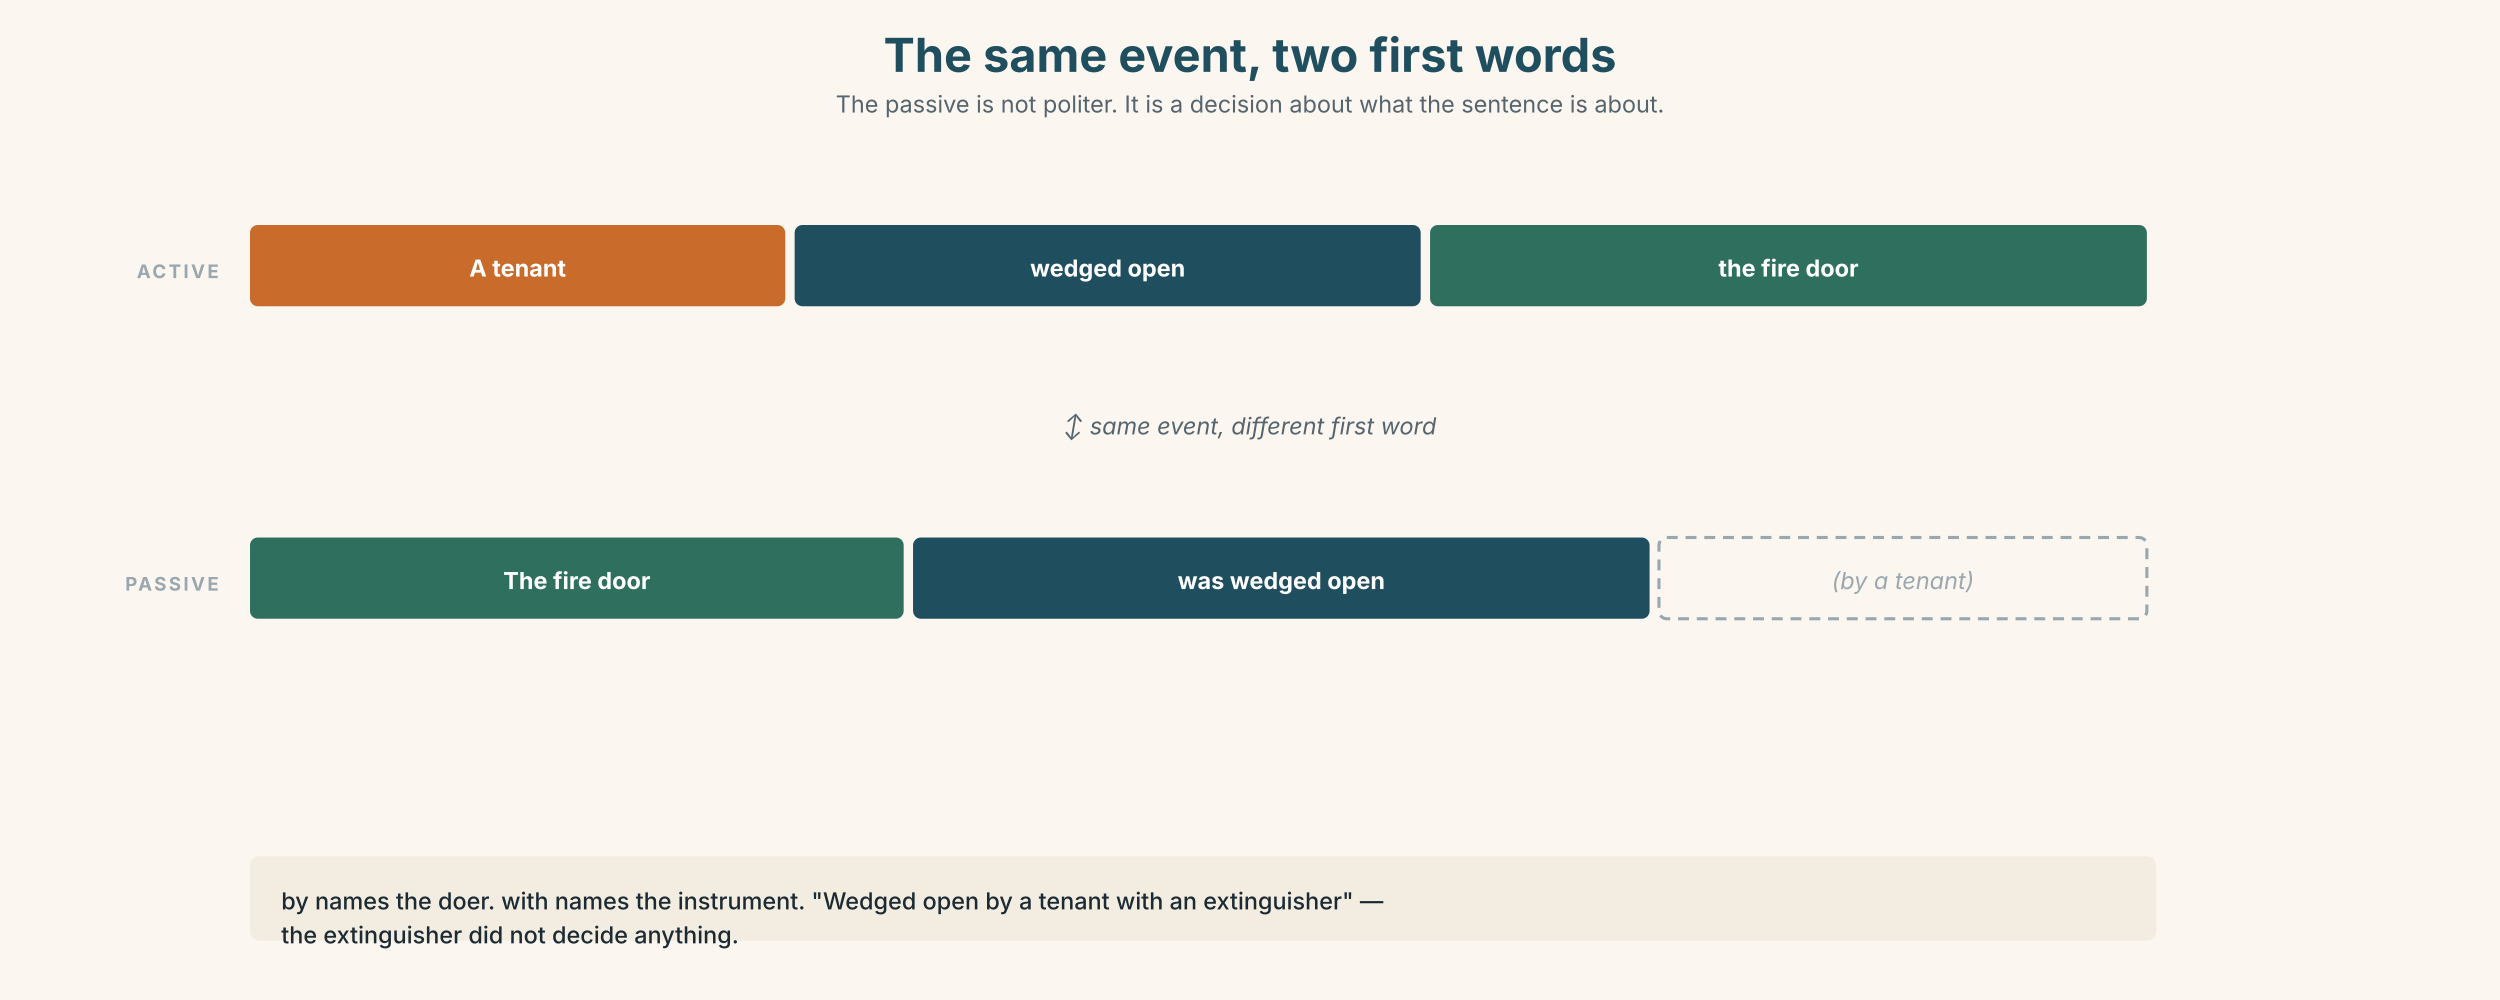
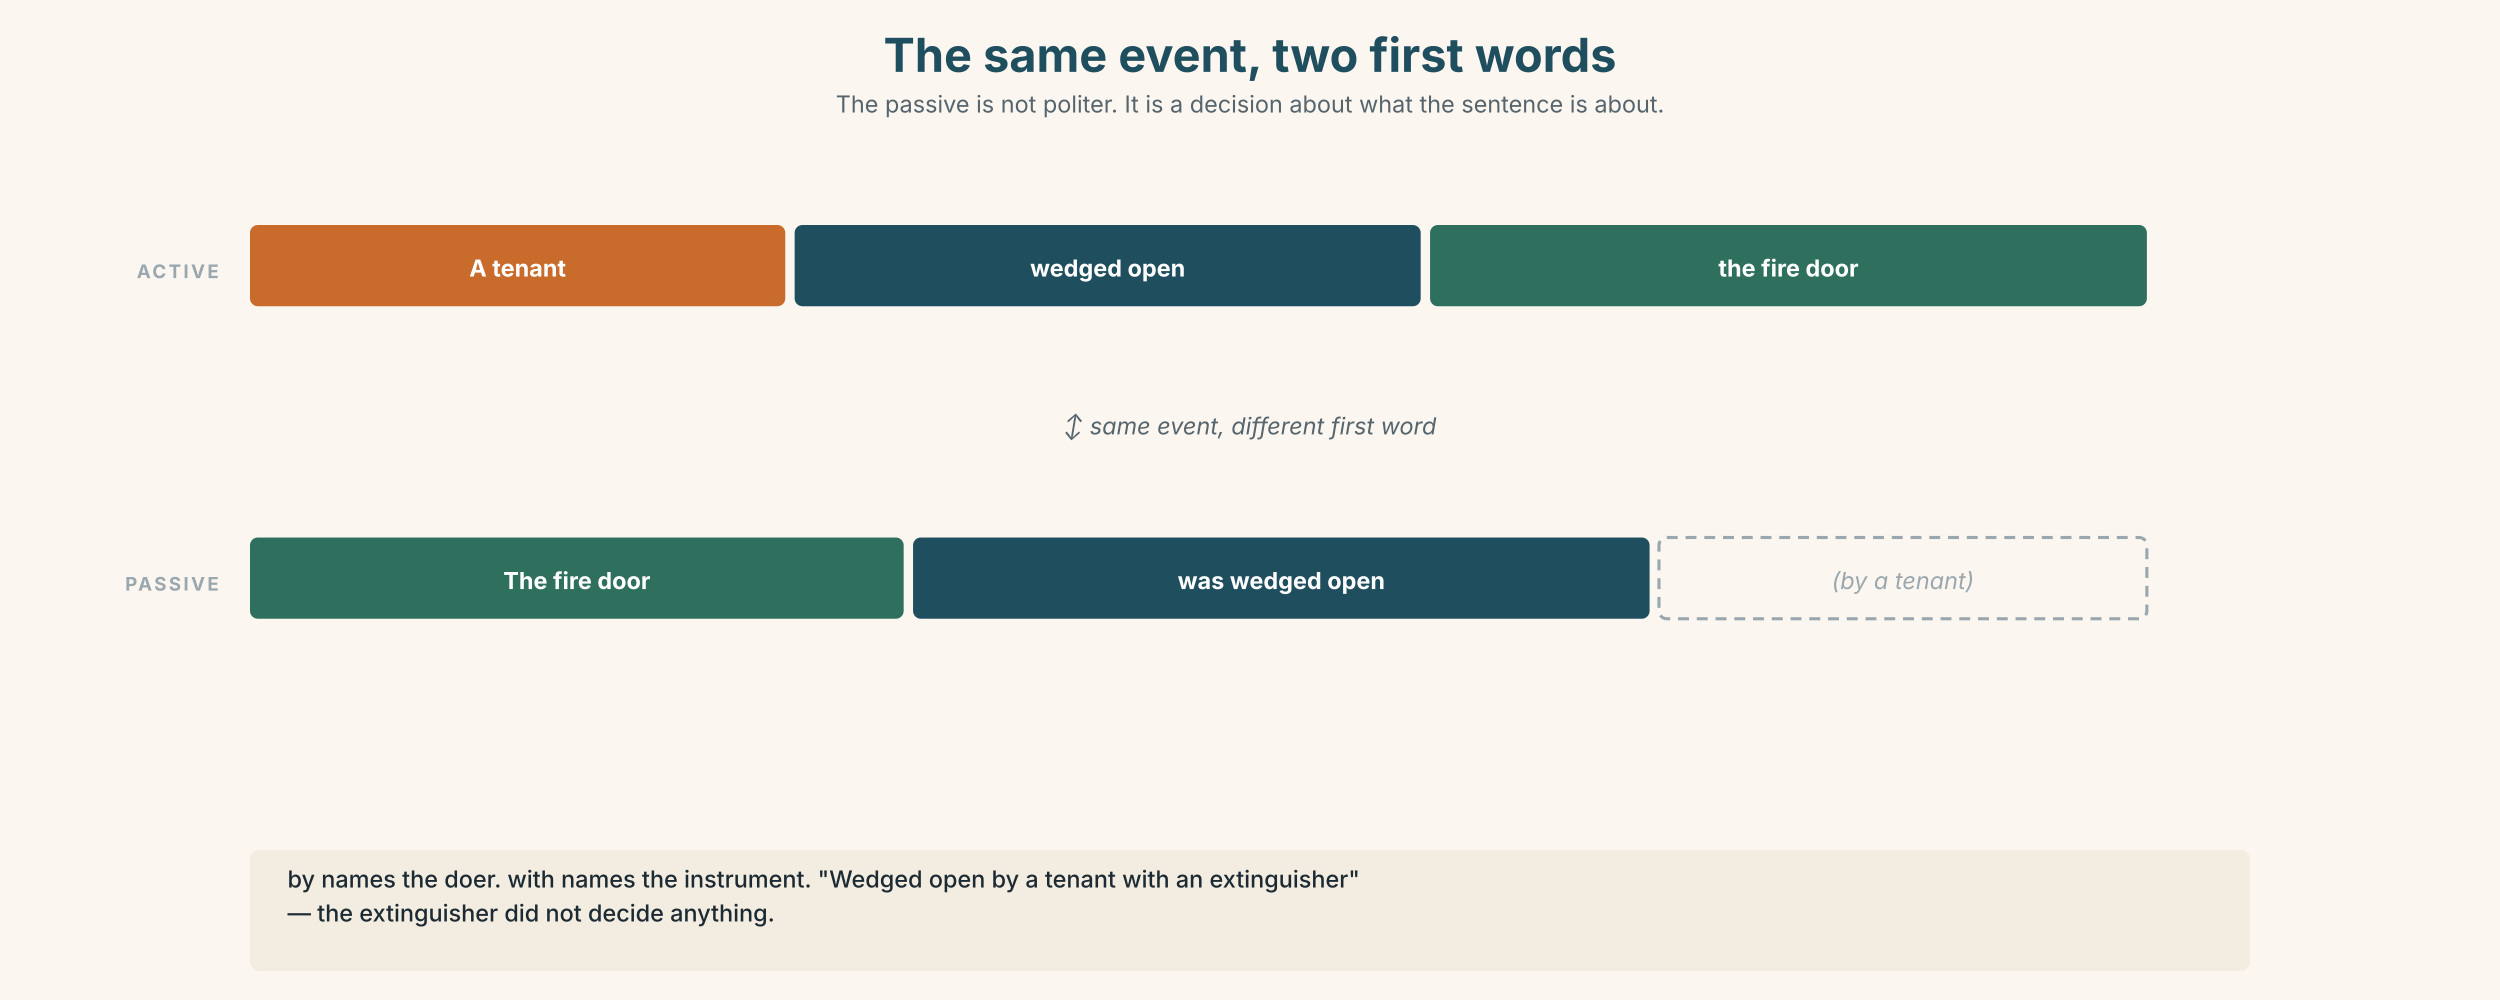
<svg xmlns="http://www.w3.org/2000/svg" width="1600" height="640" viewBox="0 0 1600 640">
  <g id="00_ground">
    <rect x="0" y="0" width="1600" height="640" rx="0" fill="#FBF7F0" />
  </g>
  <g id="10_context">

</g>
  <g id="20_subject">
    <rect x="160" y="144" width="342.571" height="52" rx="5" fill="#C86B2B" />
    <text x="331.286" y="177" font-family="Inter, DejaVu Sans, sans-serif" font-size="15" fill="#FFFFFF" text-anchor="middle" font-weight="700" font-style="normal">A tenant</text>
    <rect x="508.571" y="144" width="400.667" height="52" rx="5" fill="#1F4E5F" />
    <text x="708.905" y="177" font-family="Inter, DejaVu Sans, sans-serif" font-size="15" fill="#FFFFFF" text-anchor="middle" font-weight="700" font-style="normal">wedged open</text>
    <rect x="915.238" y="144" width="458.762" height="52" rx="5" fill="#2E6F5E" />
    <text x="1144.619" y="177" font-family="Inter, DejaVu Sans, sans-serif" font-size="15" fill="#FFFFFF" text-anchor="middle" font-weight="700" font-style="normal">the fire door</text>
    <rect x="160" y="344" width="418.348" height="52" rx="5" fill="#2E6F5E" />
    <text x="369.174" y="377" font-family="Inter, DejaVu Sans, sans-serif" font-size="15" fill="#FFFFFF" text-anchor="middle" font-weight="700" font-style="normal">The fire door</text>
    <rect x="584.348" y="344" width="471.391" height="52" rx="5" fill="#1F4E5F" />
    <text x="820.043" y="377" font-family="Inter, DejaVu Sans, sans-serif" font-size="15" fill="#FFFFFF" text-anchor="middle" font-weight="700" font-style="normal">was wedged open</text>
    <rect x="1061.739" y="344" width="312.261" height="52" rx="5" fill="none" stroke="#9AA7AE" stroke-width="2" stroke-dasharray="7 5" />
    <text x="1217.87" y="377" font-family="Inter, DejaVu Sans, sans-serif" font-size="15" fill="#9AA7AE" text-anchor="middle" font-weight="400" font-style="italic">(by a tenant)</text>
  </g>
  <g id="40_callouts">
    <text x="800.0" y="46" font-family="Inter, DejaVu Sans, sans-serif" font-size="30" fill="#1F4E5F" text-anchor="middle" font-weight="700" font-style="normal">The same event, two first words</text>
    <text x="800.0" y="72" font-family="Inter, DejaVu Sans, sans-serif" font-size="15" fill="#55646D" text-anchor="middle" font-weight="400" font-style="normal">The passive is not politer. It is a decision about what the sentence is about.</text>
    <text x="140" y="178" font-family="Inter, DejaVu Sans, sans-serif" font-size="12" fill="#9AA7AE" text-anchor="end" font-weight="700" font-style="normal" letter-spacing="1.5">ACTIVE</text>
    <text x="140" y="378" font-family="Inter, DejaVu Sans, sans-serif" font-size="12" fill="#9AA7AE" text-anchor="end" font-weight="700" font-style="normal" letter-spacing="1.5">PASSIVE</text>
    <text x="800.0" y="278" font-family="Inter, DejaVu Sans, sans-serif" font-size="15" fill="#55646D" text-anchor="middle" font-weight="400" font-style="italic">↕ same event, different first word</text>
-     <rect x="160" y="548" width="1220" height="54" rx="6" fill="#F3ECE0" />
-     <text x="180" y="582.0" font-family="Inter, DejaVu Sans, sans-serif" font-size="15" fill="#1C2B33" text-anchor="start" font-weight="500" font-style="normal">by names the doer. with names the instrument. "Wedged open by a tenant with an extinguisher" —</text>
-     <text x="180" y="603.75" font-family="Inter, DejaVu Sans, sans-serif" font-size="15" fill="#1C2B33" text-anchor="start" font-weight="500" font-style="normal">the extinguisher did not decide anything.</text>
+     <rect x="160" y="544" width="1280" height="77.5" rx="6" fill="#F3ECE0" />
+     <text x="184" y="568.0" font-family="Inter, DejaVu Sans, sans-serif" font-size="15" fill="#1C2B33" text-anchor="start" font-weight="500" font-style="normal">by names the doer. with names the instrument. "Wedged open by a tenant with an extinguisher"</text>
+     <text x="184" y="589.75" font-family="Inter, DejaVu Sans, sans-serif" font-size="15" fill="#1C2B33" text-anchor="start" font-weight="500" font-style="normal">— the extinguisher did not decide anything.</text>
  </g>
</svg>
